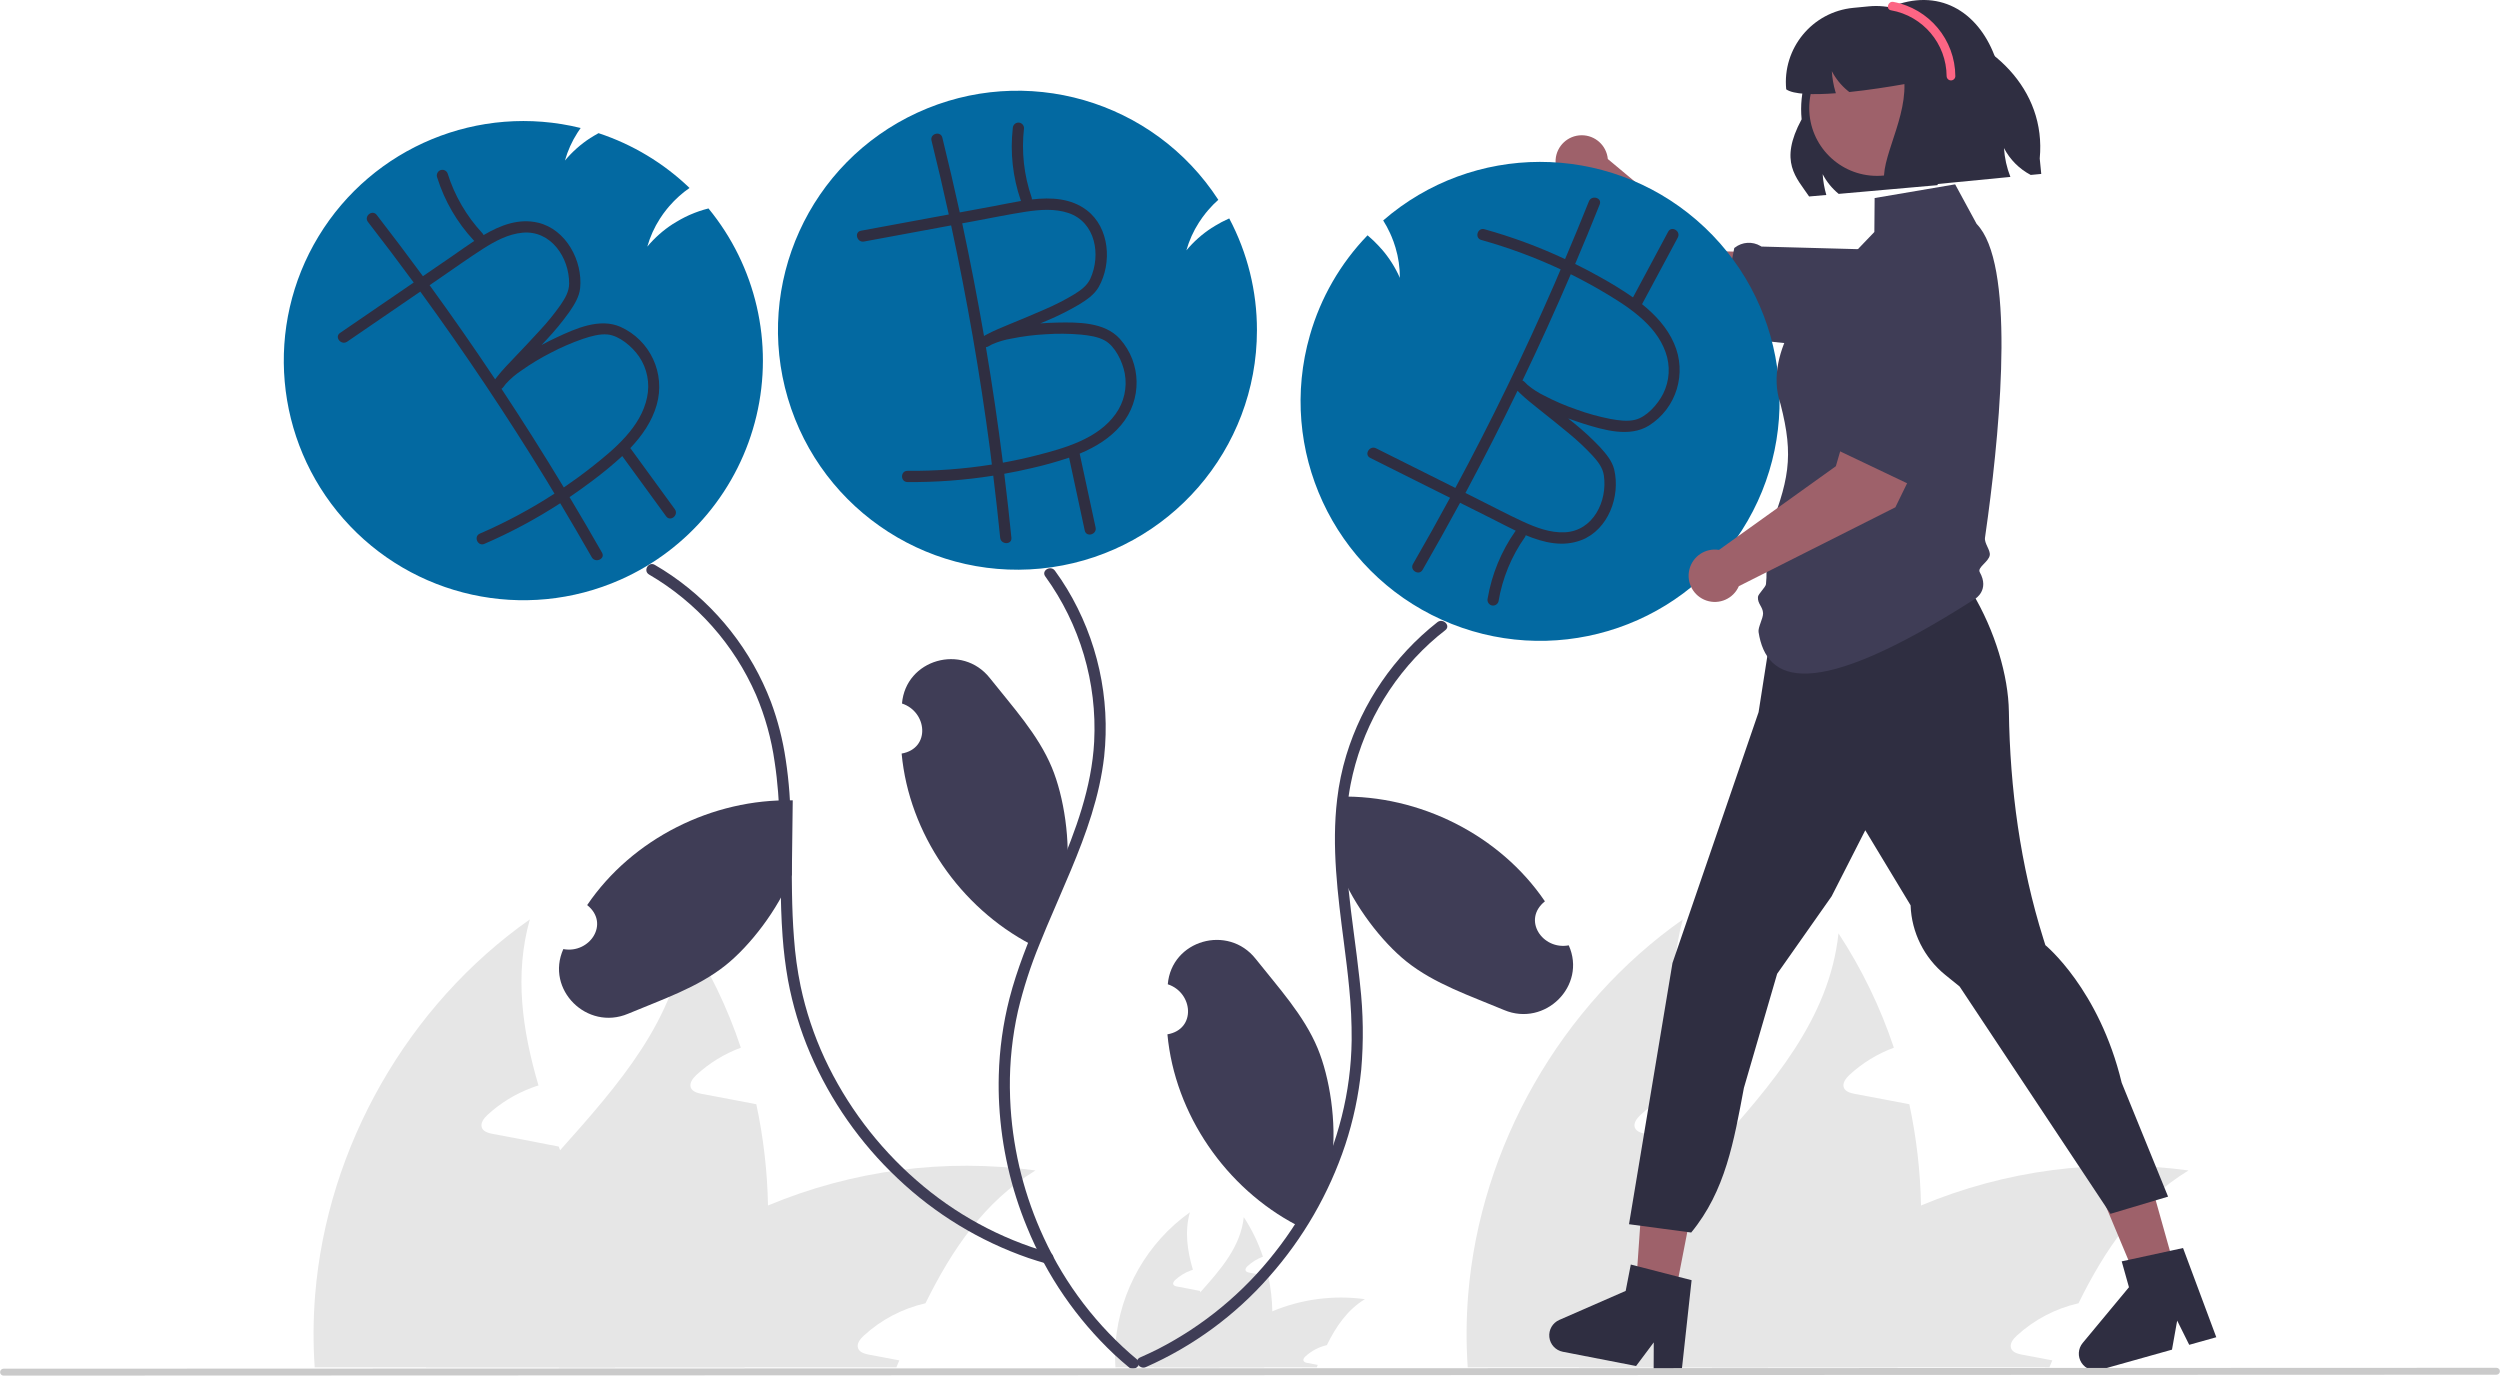
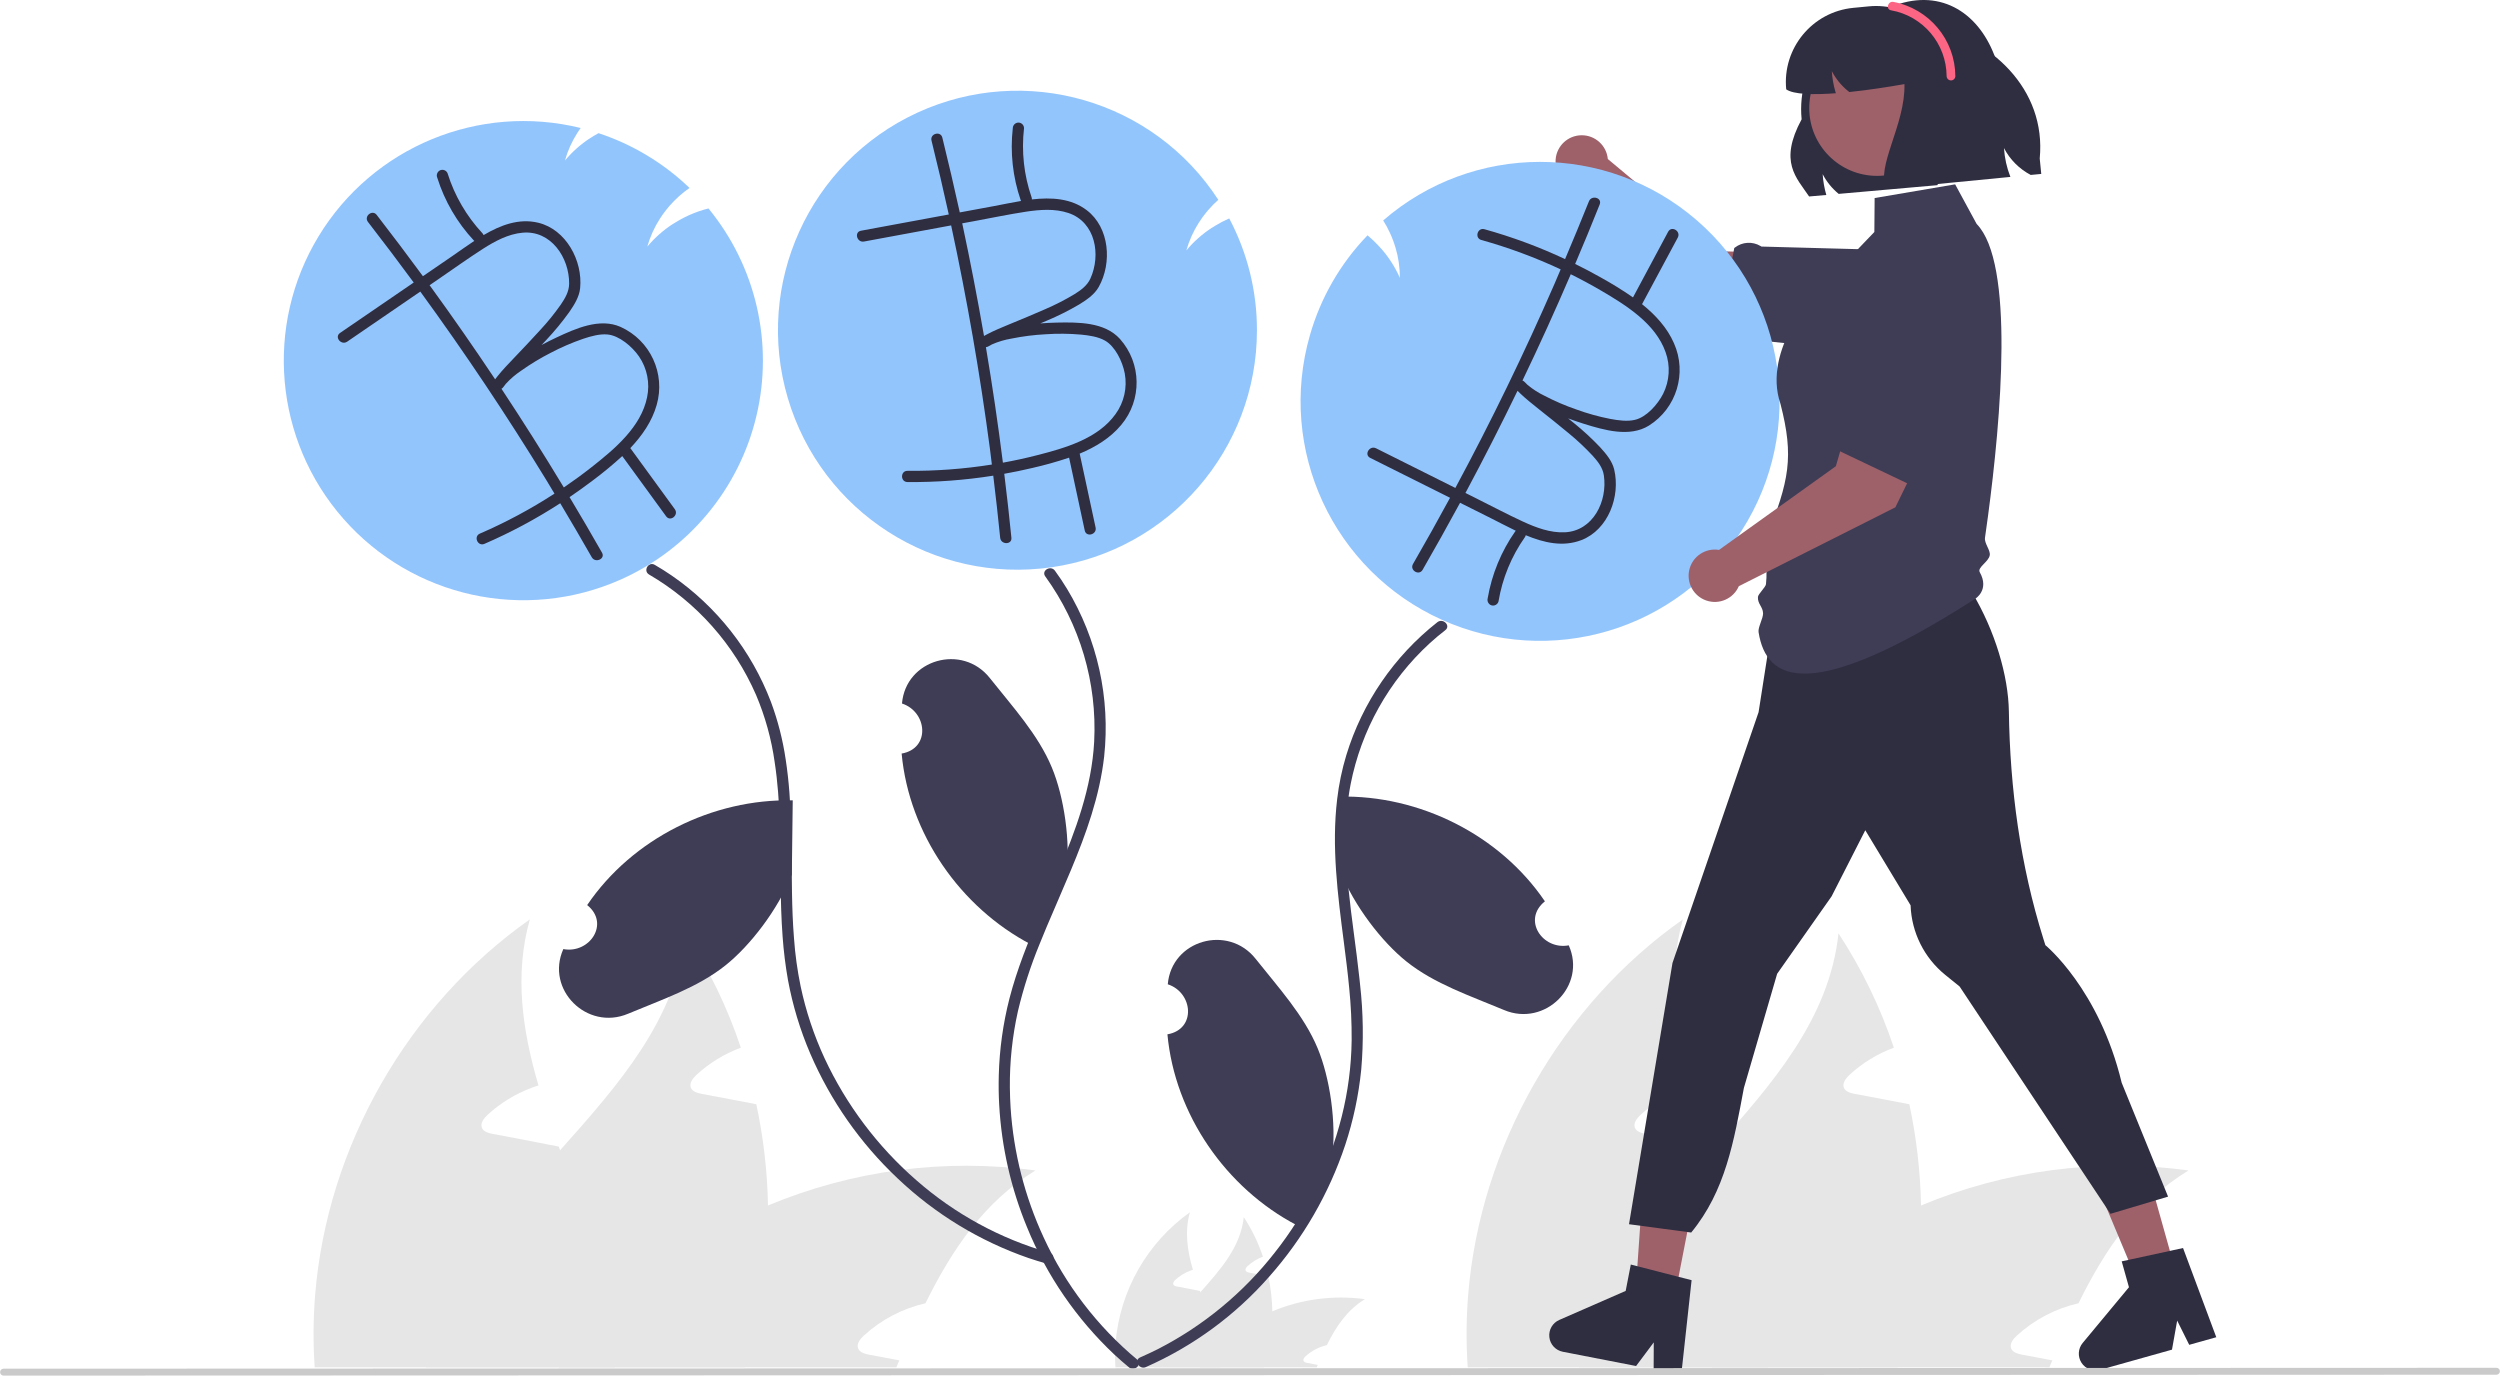
<svg xmlns="http://www.w3.org/2000/svg" data-name="Layer 1" width="860.131" height="473.286" viewBox="0 0 860.131 473.286">
  <path d="M821.557,317.825a16.215,16.215,0,0,0-15.722-16.725L761.066,299.763l-37.956-31.693a9.011,9.011,0,1,0-10.371,9.734l39.786,45.327,49.6,10.066A16.215,16.215,0,0,0,821.557,317.825Z" transform="translate(-169.9343 -213.3572)" fill="#9e616a" />
  <path d="M760.75,329.04l5.862-30.344.192-.148a7.851,7.851,0,0,1,8.827-.56l.34.2,39.527,1.065,4.627,2.723,2.67-.652c8.073-1.97,16.23-3.306,21.205.227,2.812,1.995,4.405,5.317,4.874,10.151a23.258,23.258,0,0,1-26.029,25.324l-1.988-.27-6.511-2.63-10.069,1.196-6.025-2.476Z" transform="translate(-169.9343 -213.3572)" fill="#3f3d56" />
  <path d="M607.684,664.513a59.481,59.481,0,0,1-2.576,18.611c-.064.219-.142.438-.219.657H566.971a34.03,34.03,0,0,1,2.563-7.728c3.155-6.698,8.307-12.429,13.395-18.122,7.007-7.844,13.846-15.623,14.928-25.824a58.582,58.582,0,0,1,6.594,13.614,16.001,16.001,0,0,0-5.294,3.246c-.425.399-.876.979-.657,1.533.206.464.773.618,1.275.721,1.211.232,2.421.464,3.632.683.953.193,1.919.373,2.885.554A63.244,63.244,0,0,1,607.684,664.513Z" transform="translate(-169.9343 -213.3572)" fill="#e6e6e6" />
  <path d="M639.536,660.34c-6.079,3.696-9.943,9.415-13.099,15.816a16.178,16.178,0,0,0-7.354,3.864c-.438.399-.889.979-.657,1.533.193.464.773.618,1.275.721,1.198.232,2.421.464,3.619.683-.116.271-.232.554-.348.824H582.787a56.823,56.823,0,0,1,6.041-6.904c.477-.477.966-.927,1.468-1.391A60.103,60.103,0,0,1,607.684,664.513,61.169,61.169,0,0,1,639.536,660.34Z" transform="translate(-169.9343 -213.3572)" fill="#e6e6e6" />
  <path d="M589.485,683.781H553.705a58.122,58.122,0,0,1,.052-8.604,61.525,61.525,0,0,1,25.566-44.732c-1.855,6.607-.902,13.176,1.03,19.771-.27.09-.541.167-.786.27a16.003,16.003,0,0,0-5.294,3.246c-.425.399-.876.979-.657,1.533.193.464.773.618,1.275.721,1.211.232,2.421.464,3.619.683.966.193,1.932.373,2.898.567.451.077.902.167,1.352.258.064.155.103.296.167.438,2.267,6.247,4.74,12.545,5.899,18.946a44.224,44.224,0,0,1,.593,4.856C589.459,682.416,589.485,683.098,589.485,683.781Z" transform="translate(-169.9343 -213.3572)" fill="#e6e6e6" />
  <path d="M434.166,628.11a171.856,171.856,0,0,1-7.443,53.773c-.186.633-.41,1.265-.633,1.898h-109.555a98.322,98.322,0,0,1,7.406-22.328c9.117-19.351,24.002-35.911,38.701-52.359,20.244-22.663,40.004-45.139,43.13-74.612a169.258,169.258,0,0,1,19.053,39.334,46.231,46.231,0,0,0-15.294,9.378c-1.228,1.154-2.531,2.828-1.898,4.428.595,1.34,2.233,1.786,3.684,2.084,3.498.67,6.996,1.34,10.494,1.972,2.754.558,5.545,1.079,8.336,1.6A182.729,182.729,0,0,1,434.166,628.11Z" transform="translate(-169.9343 -213.3572)" fill="#e6e6e6" />
  <path d="M526.193,616.053c-17.565,10.68-28.729,27.203-37.846,45.697a46.743,46.743,0,0,0-21.249,11.164c-1.265,1.154-2.568,2.828-1.898,4.428.558,1.34,2.233,1.786,3.684,2.084,3.461.67,6.996,1.34,10.457,1.972-.335.782-.67,1.6-1.005,2.382H362.233a164.175,164.175,0,0,1,17.453-19.946c1.377-1.377,2.791-2.679,4.242-4.019a173.653,173.653,0,0,1,50.238-31.706A176.734,176.734,0,0,1,526.193,616.053Z" transform="translate(-169.9343 -213.3572)" fill="#e6e6e6" />
  <path d="M381.584,683.781H278.206a167.932,167.932,0,0,1,.149-24.858c4.131-51.094,31.929-99.768,73.868-129.241-5.359,19.09-2.605,38.069,2.977,57.122-.781.261-1.563.484-2.27.781a46.236,46.236,0,0,0-15.294,9.378c-1.228,1.154-2.53,2.828-1.898,4.428.558,1.34,2.233,1.786,3.684,2.084,3.498.67,6.996,1.34,10.457,1.972,2.791.558,5.582,1.079,8.373,1.637,1.302.223,2.605.484,3.907.744.186.447.298.856.484,1.265,6.55,18.048,13.694,36.245,17.044,54.74a127.778,127.778,0,0,1,1.712,14.029C381.509,679.836,381.584,681.808,381.584,683.781Z" transform="translate(-169.9343 -213.3572)" fill="#e6e6e6" />
  <path d="M830.864,628.11a171.856,171.856,0,0,1-7.443,53.773c-.186.633-.41,1.265-.633,1.898h-109.555a98.322,98.322,0,0,1,7.406-22.328c9.117-19.351,24.002-35.911,38.701-52.359,20.244-22.663,40.004-45.139,43.13-74.612a169.258,169.258,0,0,1,19.053,39.334,46.231,46.231,0,0,0-15.294,9.378c-1.228,1.154-2.531,2.828-1.898,4.428.595,1.34,2.233,1.786,3.684,2.084,3.498.67,6.996,1.34,10.494,1.972,2.754.558,5.545,1.079,8.336,1.6A182.729,182.729,0,0,1,830.864,628.11Z" transform="translate(-169.9343 -213.3572)" fill="#e6e6e6" />
  <path d="M922.892,616.053c-17.565,10.68-28.729,27.203-37.846,45.697a46.743,46.743,0,0,0-21.249,11.164c-1.265,1.154-2.568,2.828-1.898,4.428.558,1.34,2.233,1.786,3.684,2.084,3.461.67,6.996,1.34,10.457,1.972-.335.782-.67,1.6-1.005,2.382H758.932a164.175,164.175,0,0,1,17.453-19.946c1.377-1.377,2.791-2.679,4.242-4.019a173.653,173.653,0,0,1,50.238-31.706A176.734,176.734,0,0,1,922.892,616.053Z" transform="translate(-169.9343 -213.3572)" fill="#e6e6e6" />
  <path d="M778.282,683.781H674.905a167.932,167.932,0,0,1,.149-24.858c4.131-51.094,31.929-99.768,73.868-129.241-5.359,19.09-2.605,38.069,2.977,57.122-.781.261-1.563.484-2.27.781a46.236,46.236,0,0,0-15.294,9.378c-1.228,1.154-2.53,2.828-1.898,4.428.558,1.34,2.233,1.786,3.684,2.084,3.498.67,6.996,1.34,10.457,1.972,2.791.558,5.582,1.079,8.373,1.637,1.302.223,2.605.484,3.907.744.186.447.298.856.484,1.265,6.55,18.048,13.694,36.245,17.044,54.74a127.778,127.778,0,0,1,1.712,14.029C778.208,679.836,778.282,681.808,778.282,683.781Z" transform="translate(-169.9343 -213.3572)" fill="#e6e6e6" />
-   <path d="M602.389,327.01a82.393,82.393,0,1,1-13.292-44.912,36.119,36.119,0,0,0-3.478,3.542c-.283.322-.567.67-.837,1.005-.399.489-.773.979-1.133,1.481-.425.58-.824,1.172-1.211,1.777a35.624,35.624,0,0,0-4.328,9.595,39.016,39.016,0,0,1,8.72-7.741,1.178,1.178,0,0,1,.219-.116c.322-.206.644-.412.979-.618a40.574,40.574,0,0,1,4.444-2.344c.129-.051.258-.116.386-.167A81.913,81.913,0,0,1,602.389,327.01Z" transform="translate(-169.9343 -213.3572)" fill="#0369a1" />
+   <path d="M602.389,327.01a82.393,82.393,0,1,1-13.292-44.912,36.119,36.119,0,0,0-3.478,3.542c-.283.322-.567.67-.837,1.005-.399.489-.773.979-1.133,1.481-.425.58-.824,1.172-1.211,1.777a35.624,35.624,0,0,0-4.328,9.595,39.016,39.016,0,0,1,8.72-7.741,1.178,1.178,0,0,1,.219-.116c.322-.206.644-.412.979-.618a40.574,40.574,0,0,1,4.444-2.344c.129-.051.258-.116.386-.167A81.913,81.913,0,0,1,602.389,327.01Z" transform="translate(-169.9343 -213.3572)" fill="#93c5fd" />
  <path d="M558.404,683.832c-1.713-1.417-3.387-2.872-5.023-4.392a124.77,124.77,0,0,1-30.087-43.83,129.006,129.006,0,0,1-9.583-42.091c-.193-3.426-.232-6.839-.142-10.252a119.125,119.125,0,0,1,3.671-26.378c2.589-10.02,6.479-19.642,10.549-29.147,2.009-4.701,4.096-9.415,6.105-14.168,6.131-14.451,11.643-29.25,12.493-45.028a89.127,89.127,0,0,0-16.834-56.89c-1.455-2.009,1.893-3.941,3.336-1.945q2.222,3.033,4.173,6.26a92.442,92.442,0,0,1,12.764,57.663c-1.558,13.691-6.195,26.558-11.476,39.18-2.718,6.543-5.616,13.009-8.346,19.513-.824,1.958-1.636,3.916-2.421,5.899a154.123,154.123,0,0,0-7.406,22.939,115.695,115.695,0,0,0-2.795,26.378c.026,2.344.103,4.675.258,7.007a125.642,125.642,0,0,0,11.386,44.59,119.873,119.873,0,0,0,32.122,41.962C563.067,682.686,560.31,685.404,558.404,683.832Z" transform="translate(-169.9343 -213.3572)" fill="#3f3d56" />
  <path d="M555.236,329.946c-5.281-5.822-14.4-5.744-21.69-5.603-1.893.039-3.8.142-5.693.283.76-.322,1.52-.631,2.267-.953a92.379,92.379,0,0,0,11.064-5.538c2.512-1.546,5.268-3.387,6.749-6.015,4.675-8.256,3.761-20.453-4.083-26.429-5.41-4.134-12.171-4.482-18.895-3.722a1.94,1.94,0,0,0-.103-.734,53.999,53.999,0,0,1-2.602-23.776,1.938,1.938,0,0,0-1.932-1.932,1.972,1.972,0,0,0-1.932,1.932,56.725,56.725,0,0,0,2.731,24.807c.039.09.077.155.116.232-3.259.541-6.44,1.236-9.389,1.777q-5.854,1.082-11.695,2.164-2.84-12.906-6.002-25.734c-.593-2.409-4.328-1.391-3.722,1.03q3.149,12.674,5.938,25.412-15.108,2.782-30.203,5.59c-2.447.451-1.404,4.173,1.03,3.722q14.992-2.763,29.984-5.551,8.23,38.176,13.356,76.931c.232,1.777.438,3.555.657,5.345a175.213,175.213,0,0,1-29.031,2.164c-2.499-.026-2.499,3.838,0,3.864a178.393,178.393,0,0,0,29.508-2.202c.863,7.11,1.674,14.232,2.383,21.368.245,2.447,4.109,2.473,3.864,0-.721-7.342-1.558-14.683-2.46-22.012,3.194-.567,6.376-1.224,9.518-1.971a130.029,130.029,0,0,0,12.79-3.581q2.685,12.539,5.384,25.077c.528,2.421,4.25,1.391,3.735-1.03q-2.743-12.712-5.474-25.425c5.474-2.293,10.536-5.371,14.284-9.879A22.616,22.616,0,0,0,555.236,329.946ZM501.089,290.663c-.039-.155-.077-.309-.103-.464,1.352-.245,2.705-.502,4.057-.747,5.925-1.095,11.837-2.331,17.787-3.246,4.83-.734,10.008-1.146,14.709.438,9.325,3.143,11.244,14.4,7.548,22.553-1.108,2.434-3.246,3.98-5.564,5.422a83.834,83.834,0,0,1-10.046,5.139c-4.057,1.816-8.179,3.465-12.287,5.178-2.524,1.056-5.126,2.099-7.56,3.387a12.224,12.224,0,0,0-1.146.618Q505.159,309.738,501.089,290.663Zm52.666,65.133c-6.054,8.526-17.529,11.759-27.125,14.206-3.851.992-7.728,1.829-11.643,2.537q-2.512-19.938-5.847-39.734a1.948,1.948,0,0,0,.863-.283c.399-.245.799-.451,1.211-.67a28.211,28.211,0,0,1,6.685-1.996,80.383,80.383,0,0,1,11.772-1.494,78.019,78.019,0,0,1,12.146.116c2.795.27,5.899.708,8.282,2.061,3.49,1.971,6.028,7.148,6.813,11.296A18.205,18.205,0,0,1,553.755,355.796Z" transform="translate(-169.9343 -213.3572)" fill="#2f2e41" />
  <path d="M529.991,648.091q-3.149-.869-6.234-1.919a124.582,124.582,0,0,1-44.976-27.37,129.034,129.034,0,0,1-30.087-42.98,119.05,119.05,0,0,1-7.664-25.335,146.064,146.064,0,0,1-1.842-14.941c-.451-6.092-.605-12.223-.683-18.328-.167-13.833.051-27.975-2.048-41.679a91.965,91.965,0,0,0-6.401-23.094,89.18,89.18,0,0,0-36.811-41.422c-2.151-1.249-.206-4.585,1.945-3.336,1.996,1.159,3.954,2.383,5.86,3.696a93.086,93.086,0,0,1,34.132,43.469,97.42,97.42,0,0,1,5.075,19.822c2.331,15.082,1.893,30.641,2.164,45.852.09,5.178.271,10.368.683,15.546a126.511,126.511,0,0,0,2.28,16.589,116.535,116.535,0,0,0,8.256,24.819,126.618,126.618,0,0,0,31.491,41.872,118.866,118.866,0,0,0,45.878,25.013C533.404,645.038,532.387,648.773,529.991,648.091Z" transform="translate(-169.9343 -213.3572)" fill="#3f3d56" />
-   <path d="M383.419,412.789a82.431,82.431,0,1,1-13.704-155.395c-.373.515-.734,1.056-1.082,1.597a35.624,35.624,0,0,0-4.328,9.595,39.016,39.016,0,0,1,8.72-7.741,1.178,1.178,0,0,1,.219-.116c.322-.206.644-.412.979-.618.541-.335,1.082-.644,1.636-.94a82.45,82.45,0,0,1,31.311,18.856,35.041,35.041,0,0,0-3.542,2.782,36.12,36.12,0,0,0-3.478,3.542c-.283.322-.567.67-.837,1.005-.399.489-.773.979-1.133,1.481-.039.064-.09.116-.129.18-.373.515-.734,1.056-1.082,1.597a35.624,35.624,0,0,0-4.328,9.595,39.016,39.016,0,0,1,8.72-7.741,1.178,1.178,0,0,1,.219-.116c.322-.206.644-.412.979-.618.541-.335,1.082-.644,1.636-.94.914-.502,1.855-.966,2.808-1.404.129-.051.258-.116.386-.167a39.896,39.896,0,0,1,6.298-2.151,82.486,82.486,0,0,1-30.268,127.716Z" transform="translate(-169.9343 -213.3572)" fill="#0369a1" />
+   <path d="M383.419,412.789a82.431,82.431,0,1,1-13.704-155.395c-.373.515-.734,1.056-1.082,1.597a35.624,35.624,0,0,0-4.328,9.595,39.016,39.016,0,0,1,8.72-7.741,1.178,1.178,0,0,1,.219-.116c.322-.206.644-.412.979-.618.541-.335,1.082-.644,1.636-.94a82.45,82.45,0,0,1,31.311,18.856,35.041,35.041,0,0,0-3.542,2.782,36.12,36.12,0,0,0-3.478,3.542c-.283.322-.567.67-.837,1.005-.399.489-.773.979-1.133,1.481-.039.064-.09.116-.129.18-.373.515-.734,1.056-1.082,1.597a35.624,35.624,0,0,0-4.328,9.595,39.016,39.016,0,0,1,8.72-7.741,1.178,1.178,0,0,1,.219-.116c.322-.206.644-.412.979-.618.541-.335,1.082-.644,1.636-.94.914-.502,1.855-.966,2.808-1.404.129-.051.258-.116.386-.167a39.896,39.896,0,0,1,6.298-2.151,82.486,82.486,0,0,1-30.268,127.716Z" transform="translate(-169.9343 -213.3572)" fill="#93c5fd" />
  <path d="M402.108,388.549q-7.651-10.51-15.314-21.02c4.083-4.315,7.457-9.183,9.067-14.825a22.616,22.616,0,0,0-12.429-26.88c-7.187-3.181-15.482.58-22.089,3.671-1.726.799-3.413,1.661-5.087,2.563.554-.593,1.133-1.185,1.687-1.79a93.013,93.013,0,0,0,7.857-9.557c1.674-2.421,3.452-5.229,3.735-8.23.927-9.428-4.856-20.208-14.451-22.501-6.607-1.584-12.944.824-18.779,4.263a1.943,1.943,0,0,0-.386-.631,53.907,53.907,0,0,1-12.017-20.685,1.938,1.938,0,0,0-2.55-.979,1.969,1.969,0,0,0-.979,2.55,56.584,56.584,0,0,0,12.545,21.561,2.346,2.346,0,0,0,.206.167c-2.756,1.816-5.397,3.735-7.87,5.435q-4.907,3.362-9.814,6.723-7.825-10.645-15.907-21.097c-1.533-1.958-4.521.489-2.988,2.447q7.998,10.317,15.726,20.827-12.674,8.675-25.347,17.349c-2.048,1.404.399,4.392,2.447,3.001q12.577-8.617,25.167-17.233,22.99,31.549,43.392,64.901c.94,1.533,1.842,3.078,2.769,4.611a173.618,173.618,0,0,1-25.669,13.756c-2.28.992-.721,4.521,1.571,3.529A178.074,178.074,0,0,0,362.682,386.502c3.671,6.157,7.303,12.339,10.845,18.573,1.211,2.138,4.766.593,3.529-1.571q-5.468-9.621-11.167-19.114,4.019-2.724,7.908-5.667a131.976,131.976,0,0,0,10.227-8.449q7.554,10.355,15.095,20.724C400.575,393.006,403.563,390.559,402.108,388.549Zm-61.823-44.693q-10.819-16.229-22.269-31.993c-.09-.129-.193-.258-.283-.373,1.133-.786,2.267-1.558,3.413-2.344,4.959-3.4,9.866-6.916,14.941-10.175,4.109-2.627,8.681-5.1,13.614-5.551,9.802-.914,16.126,8.591,16.048,17.542-.026,2.692-1.352,4.959-2.885,7.213a81.66,81.66,0,0,1-7.11,8.771c-2.975,3.31-6.066,6.491-9.119,9.724-1.893,1.983-3.838,3.993-5.551,6.157C340.8,343.161,340.542,343.496,340.284,343.856Zm33.243,30.177c-3.117,2.46-6.337,4.804-9.608,7.032q-10.375-17.195-21.458-33.951a1.844,1.844,0,0,0,.67-.605c.27-.374.554-.734.837-1.095a28.383,28.383,0,0,1,5.294-4.534,80.717,80.717,0,0,1,10.162-6.144,79.826,79.826,0,0,1,11.154-4.817c2.666-.889,5.68-1.739,8.398-1.481,3.993.386,8.411,4.096,10.819,7.573a18.232,18.232,0,0,1,2.769,14.039C390.477,360.304,381.307,367.903,373.527,374.034Z" transform="translate(-169.9343 -213.3572)" fill="#2f2e41" />
-   <path d="M620.619,328.679a82.393,82.393,0,1,0,25.204-39.478,36.12,36.12,0,0,1,2.361,4.366c.183.388.359.8.526,1.197.248.581.472,1.155.679,1.737.248.675.468,1.354.671,2.043a35.624,35.624,0,0,1,1.502,10.418,39.016,39.016,0,0,0-6.236-9.852,1.178,1.178,0,0,0-.178-.172c-.252-.287-.505-.574-.769-.865a40.575,40.575,0,0,0-3.621-3.483c-.11-.085-.215-.183-.325-.268A81.913,81.913,0,0,0,620.619,328.679Z" transform="translate(-169.9343 -213.3572)" fill="#0369a1" />
+   <path d="M620.619,328.679a82.393,82.393,0,1,0,25.204-39.478,36.12,36.12,0,0,1,2.361,4.366c.183.388.359.8.526,1.197.248.581.472,1.155.679,1.737.248.675.468,1.354.671,2.043a35.624,35.624,0,0,1,1.502,10.418,39.016,39.016,0,0,0-6.236-9.852,1.178,1.178,0,0,0-.178-.172c-.252-.287-.505-.574-.769-.865a40.575,40.575,0,0,0-3.621-3.483c-.11-.085-.215-.183-.325-.268A81.913,81.913,0,0,0,620.619,328.679Z" transform="translate(-169.9343 -213.3572)" fill="#93c5fd" />
  <path d="M667.213,430.151q-2.801,2.164-5.422,4.56a89.137,89.137,0,0,0-27.189,48.557c-.258,1.339-.477,2.692-.67,4.044-2.988,20.84,1.52,41.988,3.722,62.699.077.708.155,1.404.219,2.112a147.03,147.03,0,0,1,.399,29.25,121.704,121.704,0,0,1-5.5,25.876A130.597,130.597,0,0,1,606.549,652.663a122.047,122.047,0,0,1-42.4,31.053c-2.254.979-4.225-2.357-1.945-3.336,2.022-.889,4.031-1.816,6.002-2.808A121.304,121.304,0,0,0,608.52,644.317a124.469,124.469,0,0,0,23.016-46.715,113.639,113.639,0,0,0,3.439-26.339,168.263,168.263,0,0,0-.85-18.019c-.489-5.229-1.159-10.458-1.829-15.675-2.125-16.357-4.263-32.972-2.305-49.291a87.409,87.409,0,0,1,3.143-15.095,92.58,92.58,0,0,1,31.337-45.762C666.414,425.901,669.171,428.619,667.213,430.151Z" transform="translate(-169.9343 -213.3572)" fill="#3f3d56" />
  <path d="M745.87,331.453c-2.344-5.371-6.363-9.724-10.987-13.447q6.144-11.457,12.3-22.913c1.159-2.19-2.125-4.199-3.31-2.022q-6.047,11.302-12.107,22.604a130.14,130.14,0,0,0-11.296-6.981c-2.821-1.584-5.693-3.104-8.604-4.521,2.898-6.801,5.732-13.627,8.449-20.479.927-2.306-2.795-3.349-3.709-1.069-2.653,6.659-5.41,13.279-8.204,19.874a178.03,178.03,0,0,0-27.743-10.278c-2.409-.67-3.478,3.04-1.069,3.709a175.691,175.691,0,0,1,27.292,10.111c-.695,1.662-1.391,3.31-2.112,4.959q-15.591,35.799-34.119,70.234-13.64-6.839-27.279-13.64c-2.215-1.108-4.25,2.177-2.022,3.297q13.736,6.858,27.473,13.73-6.221,11.476-12.738,22.772c-1.249,2.164,2.061,4.173,3.297,2.022,4.405-7.638,8.681-15.327,12.893-23.068l10.639,5.319c2.679,1.327,5.538,2.885,8.526,4.302-.064.064-.116.116-.18.193a56.944,56.944,0,0,0-9.492,23.081,1.998,1.998,0,0,0,1.327,2.396,1.958,1.958,0,0,0,2.396-1.327,53.825,53.825,0,0,1,9.08-22.128,1.837,1.837,0,0,0,.296-.683c6.26,2.602,12.841,4.134,19.191,1.661,9.196-3.568,13.447-15.044,11.244-24.266-.695-2.937-2.846-5.474-4.83-7.651a91.906,91.906,0,0,0-9.093-8.385c-.631-.515-1.275-1.03-1.919-1.546,1.777.657,3.581,1.288,5.397,1.855,6.968,2.151,15.701,4.753,22.385.618A22.618,22.618,0,0,0,745.87,331.453Zm-36.192,30.989A84.801,84.801,0,0,1,717.908,370.17c1.829,2.022,3.452,4.096,3.838,6.749,1.301,8.848-3.658,19.139-13.485,19.577-4.959.219-9.827-1.61-14.258-3.645-5.474-2.524-10.806-5.358-16.203-8.05-1.224-.605-2.46-1.224-3.684-1.842a3.315,3.315,0,0,1,.232-.412q9.196-17.195,17.697-34.737a12.429,12.429,0,0,0,.927.914c1.983,1.906,4.199,3.632,6.324,5.345C702.774,356.852,706.277,359.583,709.678,362.442Zm32.47-13.614c-1.906,3.761-5.77,8.037-9.673,8.964-2.666.644-5.77.206-8.526-.309a76.986,76.986,0,0,1-11.708-3.259,79.808,79.808,0,0,1-10.896-4.688,28.21,28.21,0,0,1-5.873-3.774c-.335-.322-.657-.631-.979-.979a2.068,2.068,0,0,0-.747-.502q8.694-18.103,16.615-36.566,5.351,2.647,10.484,5.654c8.539,5.01,18.676,11.296,22.14,21.162A18.22,18.22,0,0,1,742.148,348.828Z" transform="translate(-169.9343 -213.3572)" fill="#2f2e41" />
  <path d="M531.84,477.45c-4.718-11.381-13.56-20.966-21.347-30.805-9.468-11.988-28.954-6.457-30.228,8.756,8.738,2.872,9.872,15.493-.122,17.221,2.552,27.537,20.124,52.931,44.551,65.693l12.081-22.573C538.408,502.89,535.979,487.425,531.84,477.45Z" transform="translate(-169.9343 -213.3572)" fill="#3f3d56" />
  <path d="M536.769,515.796q.201-.4.404-.799l-.398.744Z" transform="translate(-169.9343 -213.3572)" fill="#2f2e41" />
  <path d="M623.287,574.049c-4.718-11.381-13.56-20.966-21.347-30.805-9.468-11.988-28.954-6.457-30.228,8.756,8.738,2.872,9.872,15.493-.122,17.221,2.552,27.537,20.124,52.931,44.551,65.693l12.081-22.573C629.854,599.489,627.425,584.023,623.287,574.049Z" transform="translate(-169.9343 -213.3572)" fill="#3f3d56" />
  <path d="M653.858,544.188c9.625,7.69,21.996,11.816,33.565,16.674,14.078,5.929,28.474-8.321,22.246-22.259-9.039,1.703-16.125-8.803-8.206-15.14-15.527-22.885-43.174-36.642-70.727-36.028l.316,25.601C635.826,525.079,645.418,537.451,653.858,544.188Z" transform="translate(-169.9343 -213.3572)" fill="#3f3d56" />
  <path d="M419.557,545.476c-9.625,7.69-21.996,11.816-33.565,16.674-14.078,5.929-28.474-8.321-22.246-22.259,9.039,1.703,16.125-8.803,8.206-15.14,15.527-22.885,43.174-36.642,70.727-36.028l-.316,25.601C437.589,526.367,427.997,538.739,419.557,545.476Z" transform="translate(-169.9343 -213.3572)" fill="#3f3d56" />
  <path d="M628.216,612.395q.201-.4.404-.799l-.398.744Z" transform="translate(-169.9343 -213.3572)" fill="#2f2e41" />
  <polygon points="615.348 165.172 612.772 174.188 614.06 211.539 668.155 194.795 673.587 159 615.348 165.172" fill="#9e616a" />
  <polygon points="576.179 446.173 562.788 443.569 566.463 390.678 586.226 394.522 576.179 446.173" fill="#9e616a" />
  <path d="M751.934,653.803l-4.487-1.148L733.264,649.004l-2.249-.582L729.25,657.5l-22.83,9.98a5.77,5.77,0,0,0,1.203,10.954l25.21,4.903,6.082-8.133-.039,9.308,9.495,1.847Z" transform="translate(-169.9343 -213.3572)" fill="#2f2e41" />
  <polygon points="748.454 437.117 735.319 440.802 714.853 391.893 734.238 386.454 748.454 437.117" fill="#9e616a" />
  <path d="M921.016,642.742l-4.525.989-14.311,3.107-2.27.49,2.499,8.904-15.917,19.169a5.77,5.77,0,0,0,5.993,9.247l24.727-6.939,1.783-9.998,4.145,8.335,9.313-2.614Z" transform="translate(-169.9343 -213.3572)" fill="#2f2e41" />
  <path d="M781.418,417.168l61.103-18.811s-1.856,5.931,5.826,18.693c8.024,13.331,12.574,28.889,12.748,41.141.377,26.504,3.926,52.866,11.866,78.155l.689,2.195s18.506,15.097,26.262,47.352L915.866,625.061l-19.817,5.913-51.9-78.202-4.932-3.992a32.242,32.242,0,0,1-11.938-23.951v0l-15.59-25.824-11.587,22.734-18.737,26.652-11.435,39.254c-3.448,18.286-6.306,35.405-18.136,49.769l0,0L730.396,634.554l14.959-89.875,13.408-39.057,10.054-29.288,6.162-17.95Z" transform="translate(-169.9343 -213.3572)" fill="#2f2e41" />
  <path d="M777.678,398.366c-.817,5.148.505,9.911-.157,15.992-.11,1.007-2.681,3.365-2.76,4.366-.188,2.386,1.701,3.372,1.76,5.634.045,1.766-1.799,4.845-1.548,6.469,2.645,17.116,18.047,24.717,74.548-11.469,0,0,5-3,1.55-9.148-.92-1.639,3.1-3.548,3.45-5.852.266-1.751-1.928-4.028-1.644-6,.335-2.328.679-4.798,1.025-7.384,4.506-33.744,9.192-87.188-3.902-100.575l-7.393-13.62-27.701,4.714-.097,11.685L795.113,313.719s-19.085,19.66-12.592,38.638C787.231,370.6,785.481,378.781,777.678,398.366Z" transform="translate(-169.9343 -213.3572)" fill="#3f3d56" />
  <path d="M834.225,319.737a16.215,16.215,0,0,0-20.135,11.023l-12.526,43.001-40.202,28.79a9.011,9.011,0,1,0,6.821,12.481l53.86-27.141,22.189-45.488A16.215,16.215,0,0,0,834.225,319.737Z" transform="translate(-169.9343 -213.3572)" fill="#9e616a" />
  <path d="M829.824,381.413l-27.903-13.287-.096-.223a7.851,7.851,0,0,1,1.672-8.685l.279-.279,10.948-37.995,3.797-3.796.039-2.748c.118-8.309.872-16.54,5.54-20.47,2.637-2.221,6.253-2.93,11.049-2.171a23.258,23.258,0,0,1,17.983,31.55l-.76,1.857-4.179,5.642-1.369,10.047-3.908,5.211Z" transform="translate(-169.9343 -213.3572)" fill="#3f3d56" />
  <path d="M792.362,280.957l5.92-.518a33.454,33.454,0,0,1-1.258-7.162,21.666,21.666,0,0,0,5.511,6.786l33.948-2.996,20.655-41.683c-4.917-16.152-17.651-25.659-33.719-20.717-.969.298-1.958.653-2.944,1.059a35.554,35.554,0,0,0-30.687,38.676C781.849,269.119,788.007,274.441,792.362,280.957Z" transform="translate(-169.9343 -213.3572)" fill="#2f2e41" />
  <circle cx="645.801" cy="37.179" r="23.33" fill="#9e616a" />
  <path d="M784.483,244.092c2.5,1.773,9.281,1.935,17.095,1.345-.058-.148-.105-.3-.152-.451a33.455,33.455,0,0,1-1.258-7.162,21.666,21.666,0,0,0,5.511,6.786c.171.139.341.278.523.414,6.646-.691,13.569-1.773,18.959-2.728.385,13.957-10.058,28.716-6.171,36.078l42.625-4.145a32.894,32.894,0,0,1-2.209-9.922,21.81,21.81,0,0,0,9.203,9.239l3.623-.348-.525-5.318c2.298-23.838-16.62-41.699-40.156-46.709a25.554,25.554,0,0,0-18.667-5.626l-5.322.513A25.675,25.675,0,0,0,784.483,244.092Z" transform="translate(-169.9343 -213.3572)" fill="#2f2e41" />
  <path d="M820.545,216.901a23.174,23.174,0,0,1,19.129,22.676,1.501,1.501,0,0,0,3,0,26.163,26.163,0,0,0-21.331-25.568c-1.888-.34-2.698,2.551-.798,2.893Z" transform="translate(-169.9343 -213.3572)" fill="#fd6584" />
  <path d="M1028.875,686.335l-857.75.307a1.191,1.191,0,0,1,0-2.381l857.75-.307a1.191,1.191,0,0,1,0,2.381Z" transform="translate(-169.9343 -213.3572)" fill="#cacaca" />
</svg>
